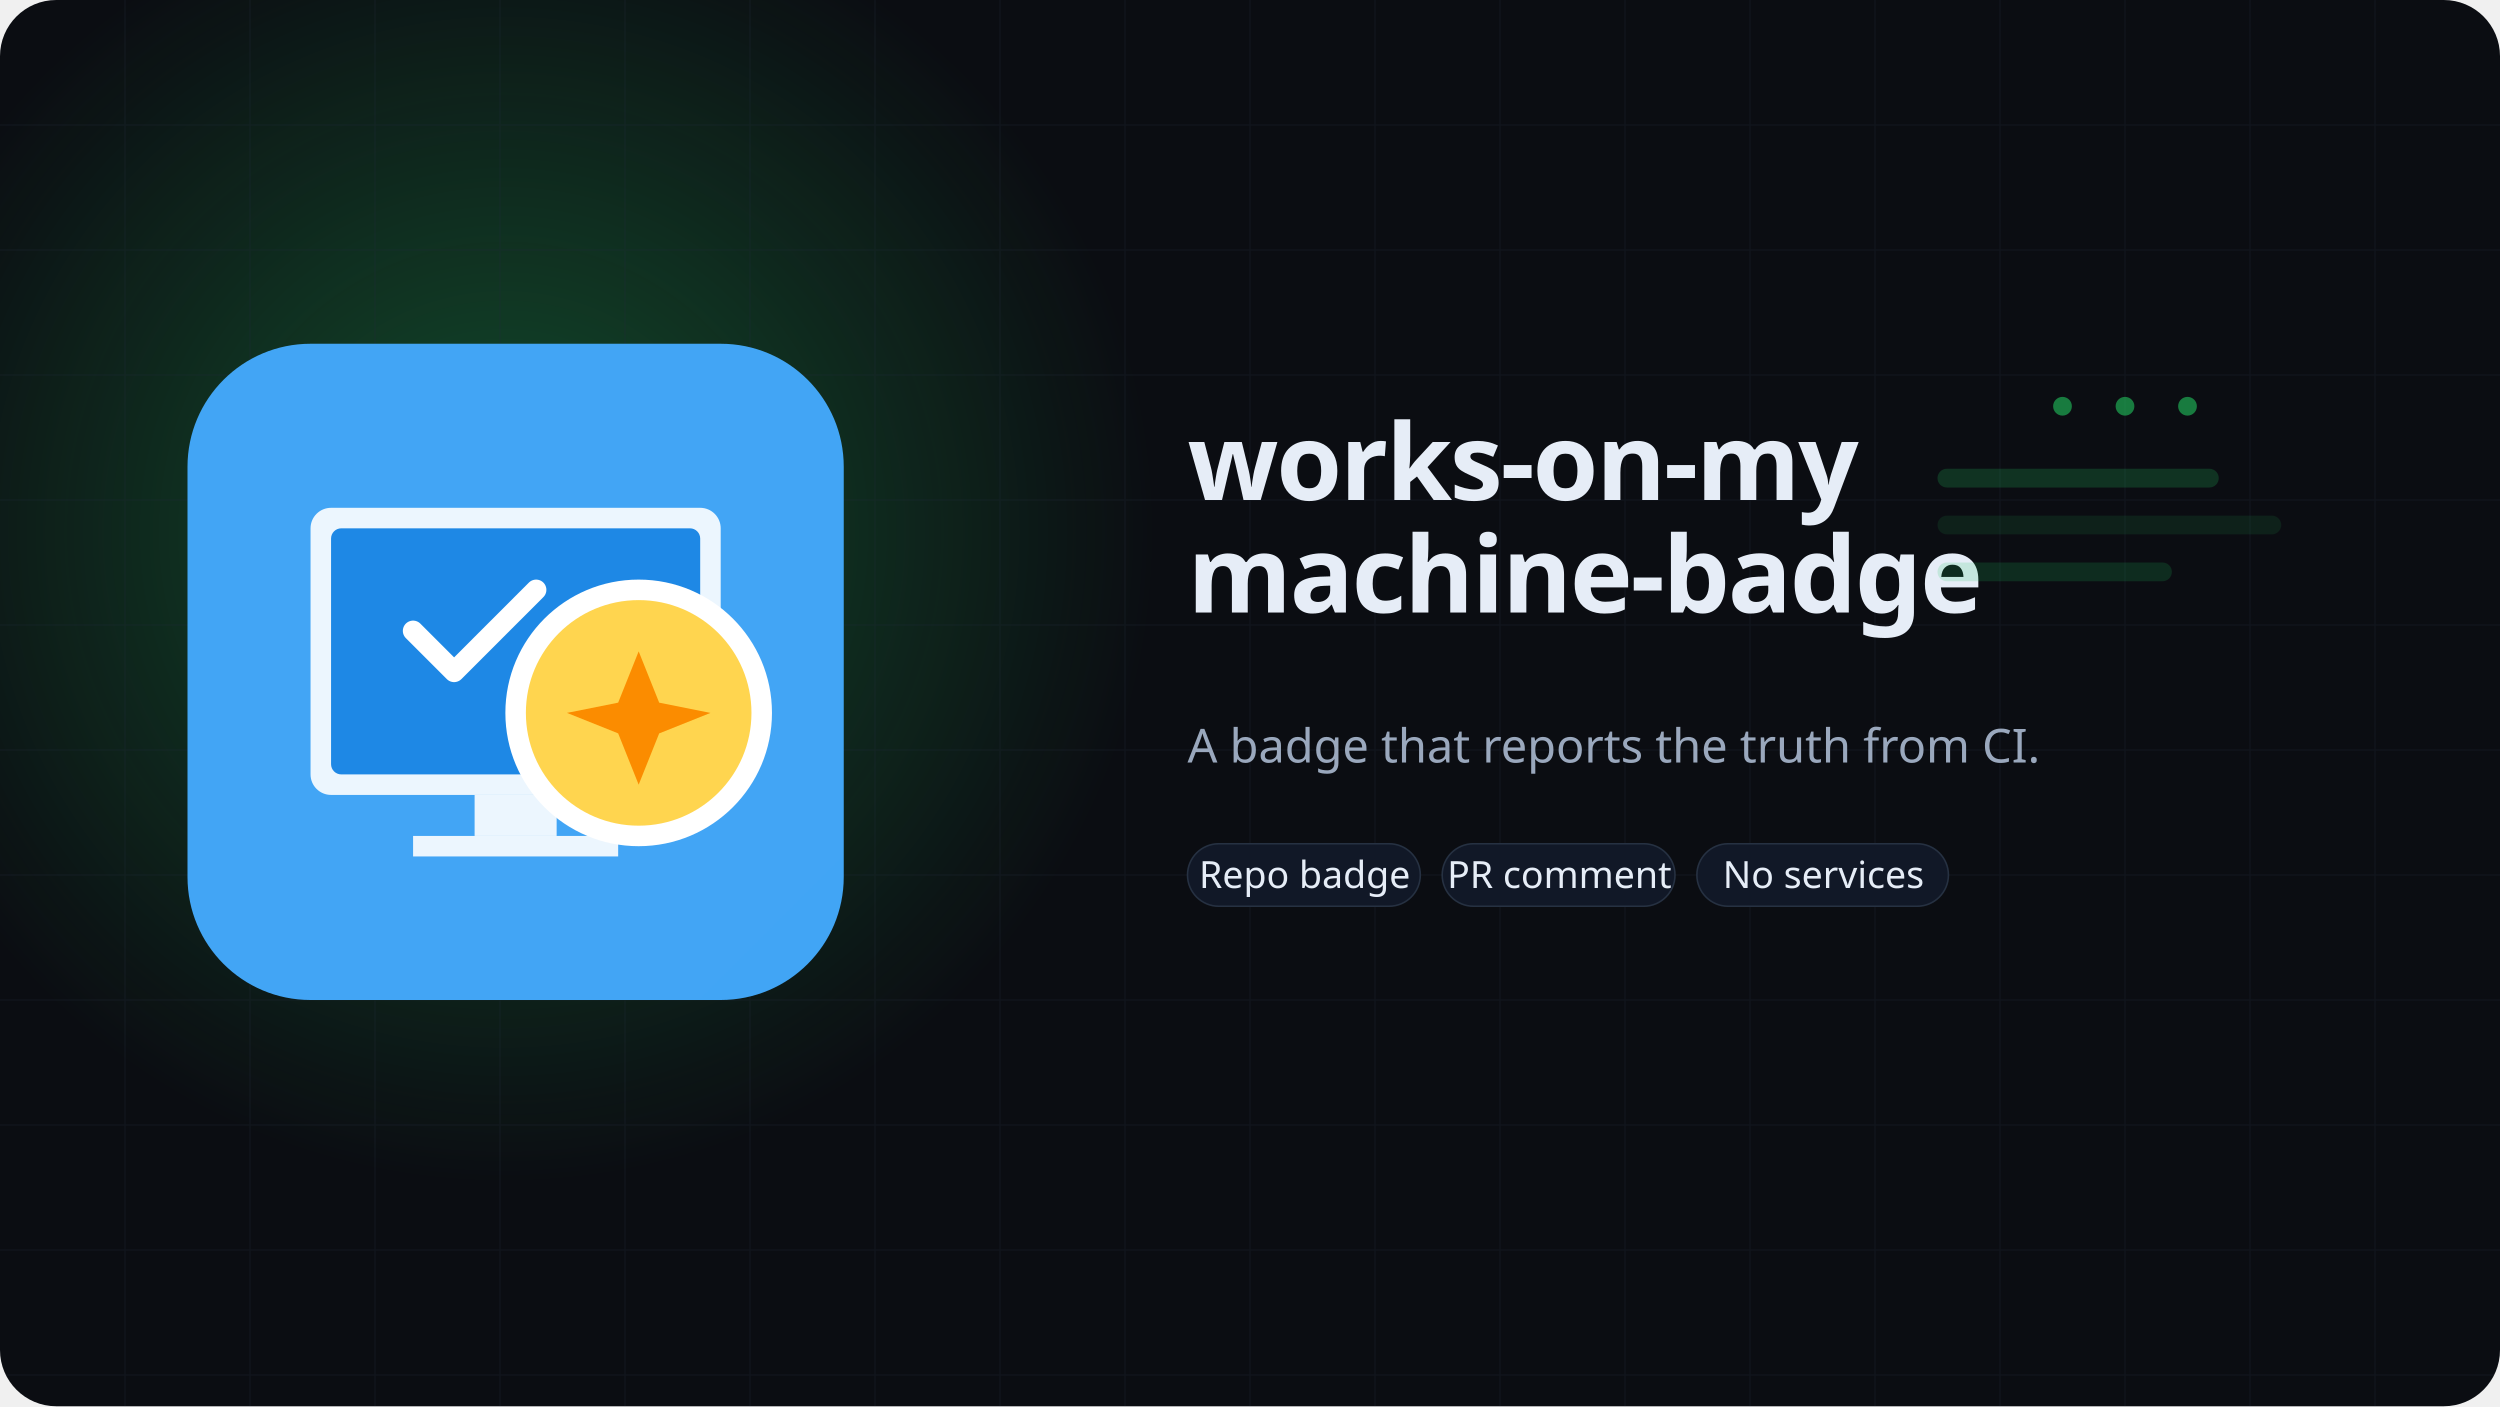
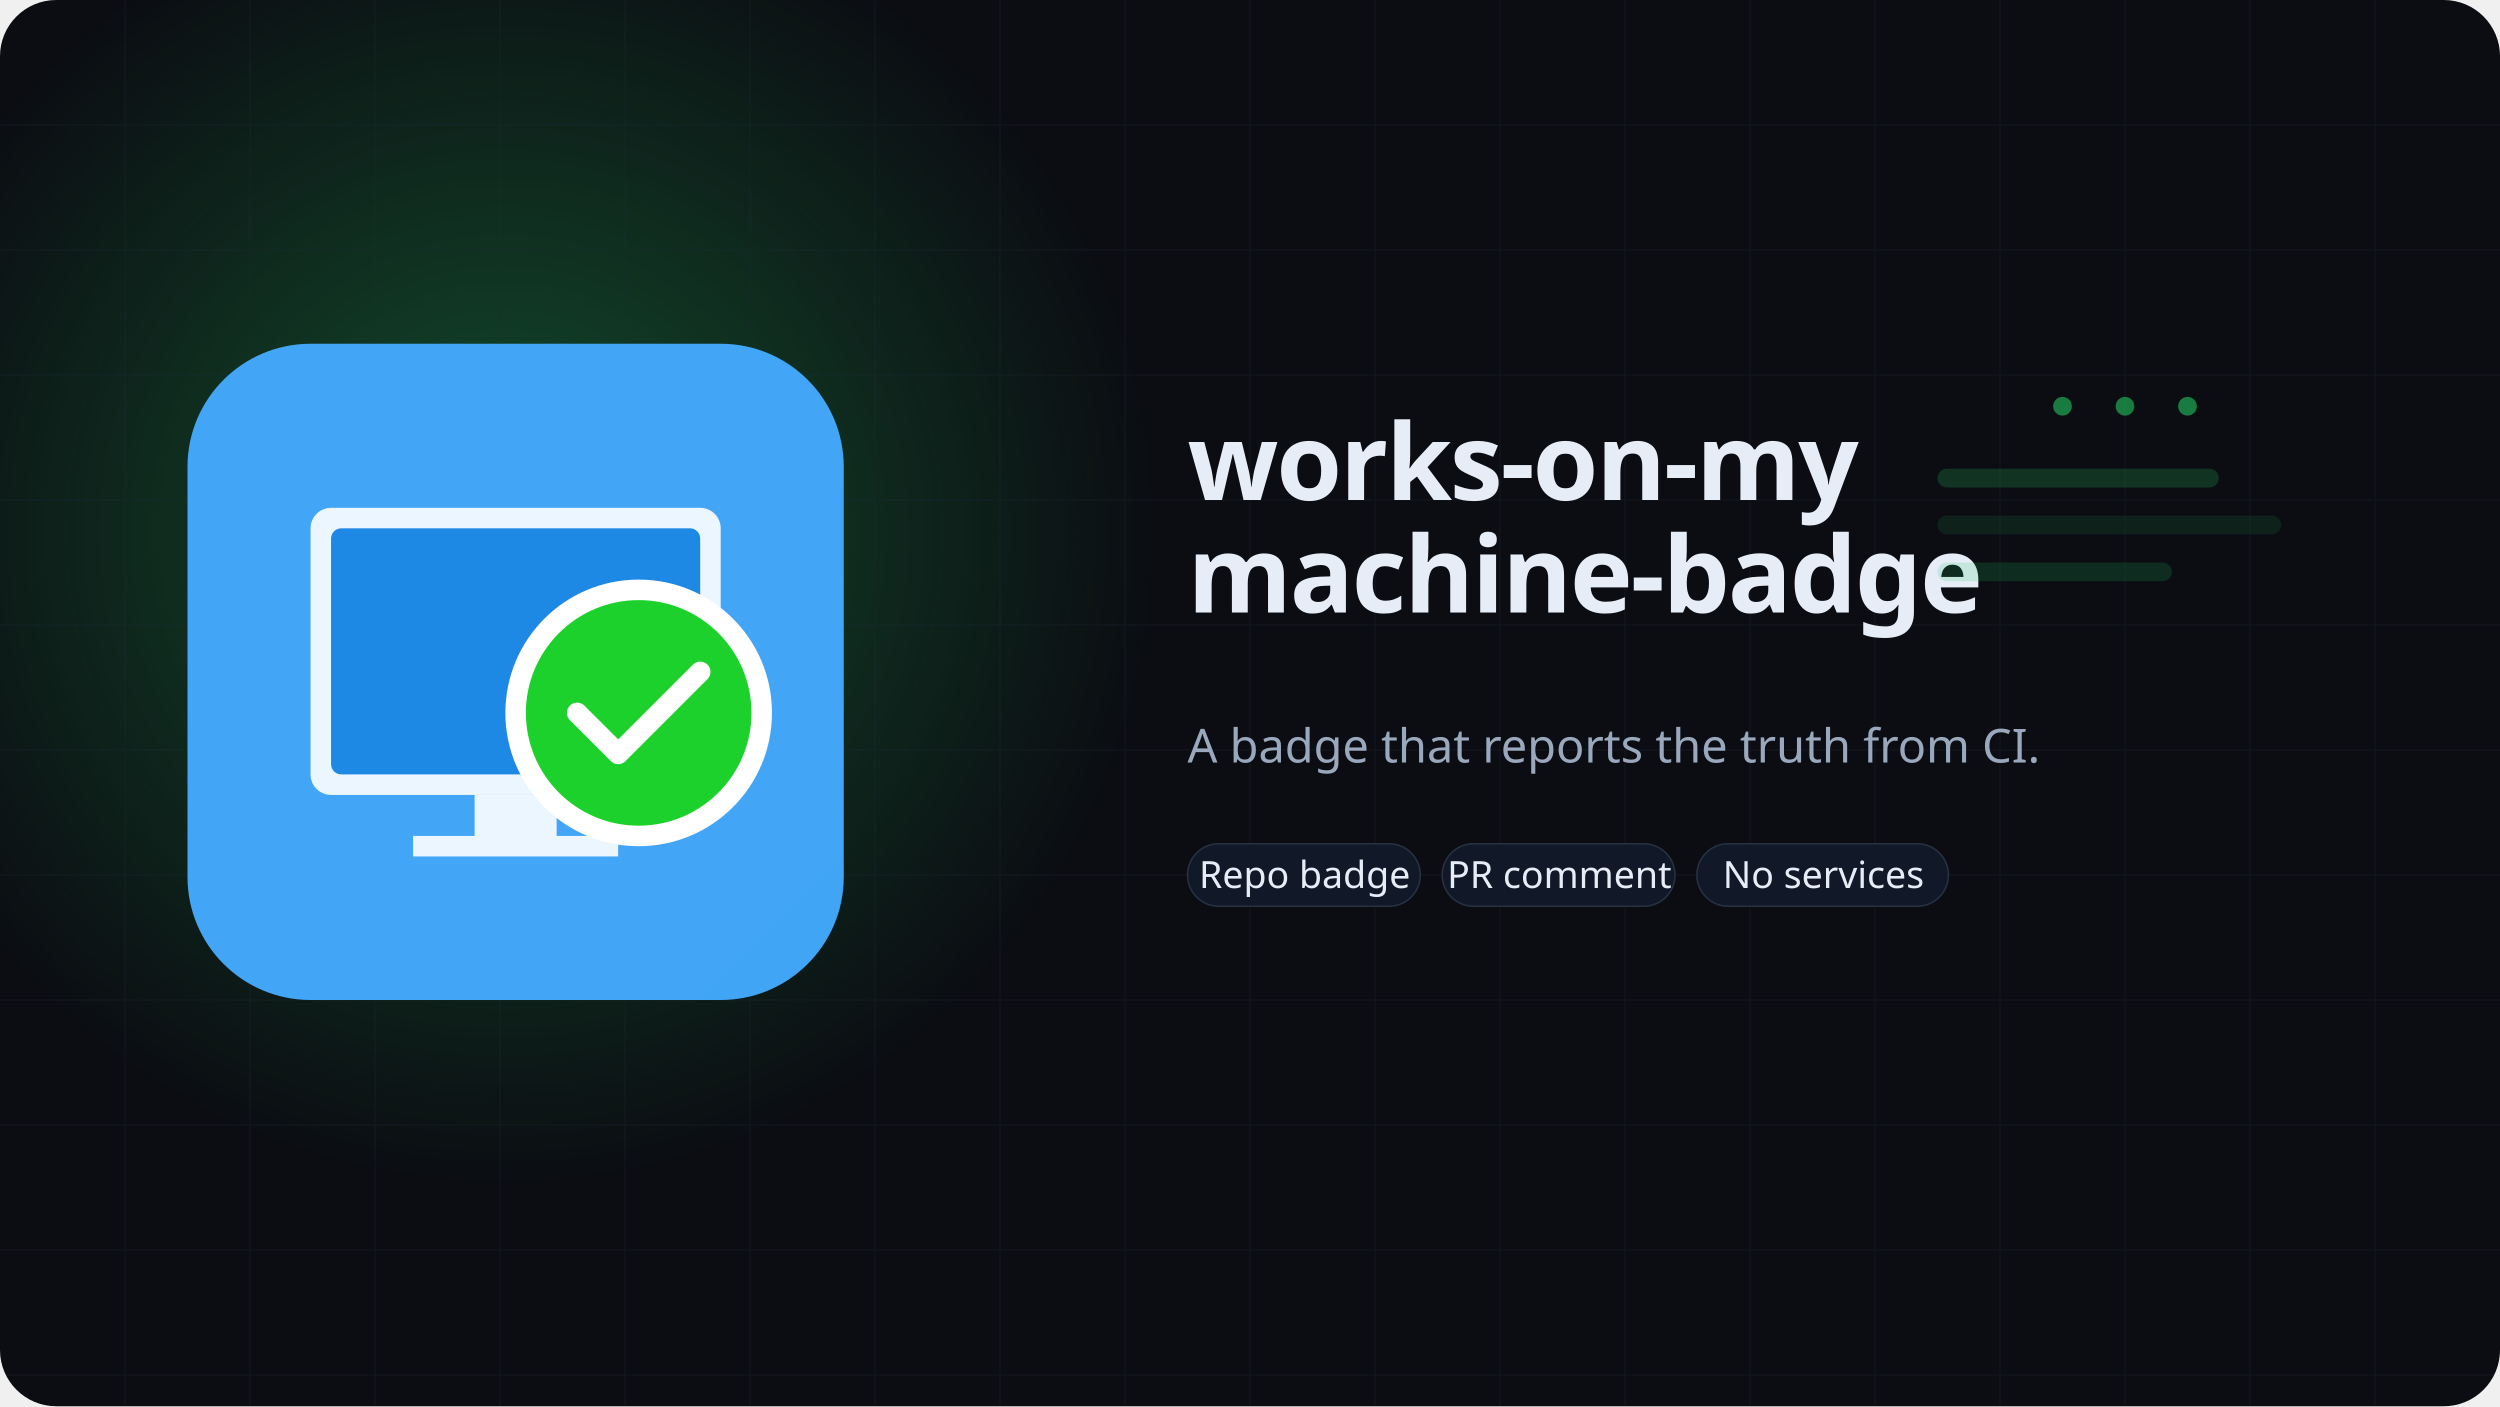
<svg xmlns="http://www.w3.org/2000/svg" width="1600" height="900" fill="none" style="color-scheme:light dark" viewBox="0 0 1600 900">
  <style>text{font-family:"Space Grotesk","Sora","IBM Plex Sans",sans-serif}</style>
  <defs>
    <radialGradient id="glow" cx="0" cy="0" r="1" gradientTransform="rotate(45 -250.416 556.274)scale(420)" gradientUnits="userSpaceOnUse">
      <stop stop-color="#22C55E" stop-opacity=".35" />
      <stop offset="1" stop-color="#22C55E" stop-opacity="0" />
    </radialGradient>
    <clipPath id="heroClip">
      <rect width="1600" height="900" rx="36" />
    </clipPath>
  </defs>
  <g clip-path="url(#heroClip)">
    <path fill="#0B0D12" d="M0 0h1600v900H0z" />
    <path fill="url(#glow)" d="M0 0h1600v900H0z" />
    <path stroke="#1F2A37" d="M80 0v900M160 0v900M240 0v900M320 0v900M400 0v900M480 0v900M560 0v900M640 0v900M720 0v900M800 0v900M880 0v900M960 0v900m80-900v900m80-900v900m80-900v900m80-900v900m80-900v900m80-900v900m80-900v900M0 80h1600M0 160h1600M0 240h1600M0 320h1600M0 400h1600M0 480h1600M0 560h1600M0 640h1600M0 720h1600M0 800h1600M0 880h1600" opacity=".25" />
    <g transform="translate(120 220)scale(6.5625)">
-       <rect width="64" height="64" fill="url(#grad2)" data-fg-bgim1="1.16:1.1237:/src/app/components/repo-icons/WorksOnMyMachineIcon.tsx:4:7:135:57:e:rect" rx="12" />
-       <defs data-fg-bgim2="1.16:1.1237:/src/app/components/repo-icons/WorksOnMyMachineIcon.tsx:5:7:199:216:e:defs">
-         <linearGradient id="grad2" x1="0" x2="64" y1="0" y2="64" data-fg-bgim3="1.16:1.1237:/src/app/components/repo-icons/WorksOnMyMachineIcon.tsx:6:9:214:187:e:linearGradient">
-           <stop data-fg-bgim4="1.16:1.1237:/src/app/components/repo-icons/WorksOnMyMachineIcon.tsx:7:11:282:40:e:stop" offset="0%" stop-color="#42A5F5" />
-           <stop data-fg-bgim5="1.16:1.1237:/src/app/components/repo-icons/WorksOnMyMachineIcon.tsx:8:11:333:42:e:stop" offset="100%" stop-color="#1E88E5" />
+       <g clip-path="url(#clip0_314_107)">
+         <path fill="url(#paint0_linear_314_107)" d="M52 0H12C5.373 0 0 5.373 0 12v40c0 6.627 5.373 12 12 12h40c6.627 0 12-5.373 12-12V12c0-6.627-5.373-12-12-12" />
+         <path fill="#fff" d="M50 16H14a2 2 0 0 0-2 2v24a2 2 0 0 0 2 2h36a2 2 0 0 0 2-2V18a2 2 0 0 0-2-2" opacity=".9" />
+         <path fill="#1E88E5" d="M49 18H15a1 1 0 0 0-1 1v22a1 1 0 0 0 1 1h34a1 1 0 0 0 1-1V19a1 1 0 0 0-1-1" />
+         <path fill="#1CD12B" stroke="#fff" stroke-width="2" d="M44 48c6.627 0 12-5.373 12-12s-5.373-12-12-12-12 5.373-12 12 5.373 12 12 12Z" />
+         <path fill="#fff" d="M36 44h-8v4h8zm6 4H22v2h20z" opacity=".9" />
+         <path stroke="#fff" stroke-linecap="round" stroke-linejoin="round" stroke-width="2" d="m38 36 4 4 8-8" />
+       </g>
+       <defs>
+         <linearGradient id="paint0_linear_314_107" x1="0" x2="4096" y1="0" y2="4096" gradientUnits="userSpaceOnUse">
+           <stop stop-color="#42A5F5" />
+           <stop offset="1" stop-color="#1E88E5" />
        </linearGradient>
+         <clipPath id="clip0_314_107">
+           <path fill="#fff" d="M0 0h64v64H0z" />
+         </clipPath>
      </defs>
-       <rect width="40" height="28" x="12" y="16" fill="#fff" data-fg-bgim7="1.16:1.1237:/src/app/components/repo-icons/WorksOnMyMachineIcon.tsx:12:7:453:78:e:rect" opacity=".9" rx="2" />
-       <rect width="36" height="24" x="14" y="18" fill="#1E88E5" data-fg-bgim8="1.16:1.1237:/src/app/components/repo-icons/WorksOnMyMachineIcon.tsx:13:7:538:66:e:rect" rx="1" />
-       <circle cx="44" cy="36" r="12" fill="#FFD54F" stroke="#fff" stroke-width="2" data-fg-bgim10="1.16:1.1237:/src/app/components/repo-icons/WorksOnMyMachineIcon.tsx:15:7:642:78:e:circle" />
-       <path fill="#FB8C00" d="m44 30 2 5 5 1-5 2-2 5-2-5-5-2 5-1Z" data-fg-bgim11="1.16:1.1237:/src/app/components/repo-icons/WorksOnMyMachineIcon.tsx:16:7:727:109:e:path" />
-       <path fill="#fff" d="M28 44h8v4h-8z" data-fg-bgim13="1.16:1.1237:/src/app/components/repo-icons/WorksOnMyMachineIcon.tsx:21:7:871:69:e:rect" opacity=".9" />
-       <path fill="#fff" d="M22 48h20v2H22z" data-fg-bgim14="1.16:1.1237:/src/app/components/repo-icons/WorksOnMyMachineIcon.tsx:22:7:947:70:e:rect" opacity=".9" />
-       <path stroke="#fff" stroke-linecap="round" stroke-linejoin="round" stroke-width="2" d="m22 28 4 4 8-8" data-fg-bgim16="1.16:1.1237:/src/app/components/repo-icons/WorksOnMyMachineIcon.tsx:24:7:1058:160:e:path" />
    </g>
    <text x="760" y="320" fill="#E6EDF7" font-size="68" font-weight="700" letter-spacing="-.02em">works-on-my</text>
    <text x="760" y="392" fill="#E6EDF7" font-size="68" font-weight="700" letter-spacing="-.02em">machine-badge</text>
    <text x="760" y="488" fill="#9AA8BD" font-size="30">A badge that reports the truth from CI.</text>
    <g transform="translate(760 540)">
      <rect width="149" height="40" fill="#111827" stroke="#263142" rx="20" />
      <text x="75" y="20" fill="#E6EDF7" dominant-baseline="middle" font-size="24" text-anchor="middle">Repo badge</text>
    </g>
    <g transform="translate(923 540)">
      <rect width="149" height="40" fill="#111827" stroke="#263142" rx="20" />
      <text x="75" y="20" fill="#E6EDF7" dominant-baseline="middle" font-size="24" text-anchor="middle">PR comment</text>
    </g>
    <g transform="translate(1086 540)">
      <rect width="161" height="40" fill="#111827" stroke="#263142" rx="20" />
      <text x="81" y="20" fill="#E6EDF7" dominant-baseline="middle" font-size="24" text-anchor="middle">No services</text>
    </g>
    <g opacity=".6">
      <circle cx="1320" cy="260" r="6" fill="#22C55E" />
      <circle cx="1360" cy="260" r="6" fill="#22C55E" />
      <circle cx="1400" cy="260" r="6" fill="#22C55E" />
      <rect width="180" height="12" x="1240" y="300" fill="#22C55E" fill-opacity=".35" rx="6" />
      <rect width="220" height="12" x="1240" y="330" fill="#22C55E" fill-opacity=".18" rx="6" />
      <rect width="150" height="12" x="1240" y="360" fill="#22C55E" fill-opacity=".28" rx="6" />
    </g>
  </g>
</svg>
